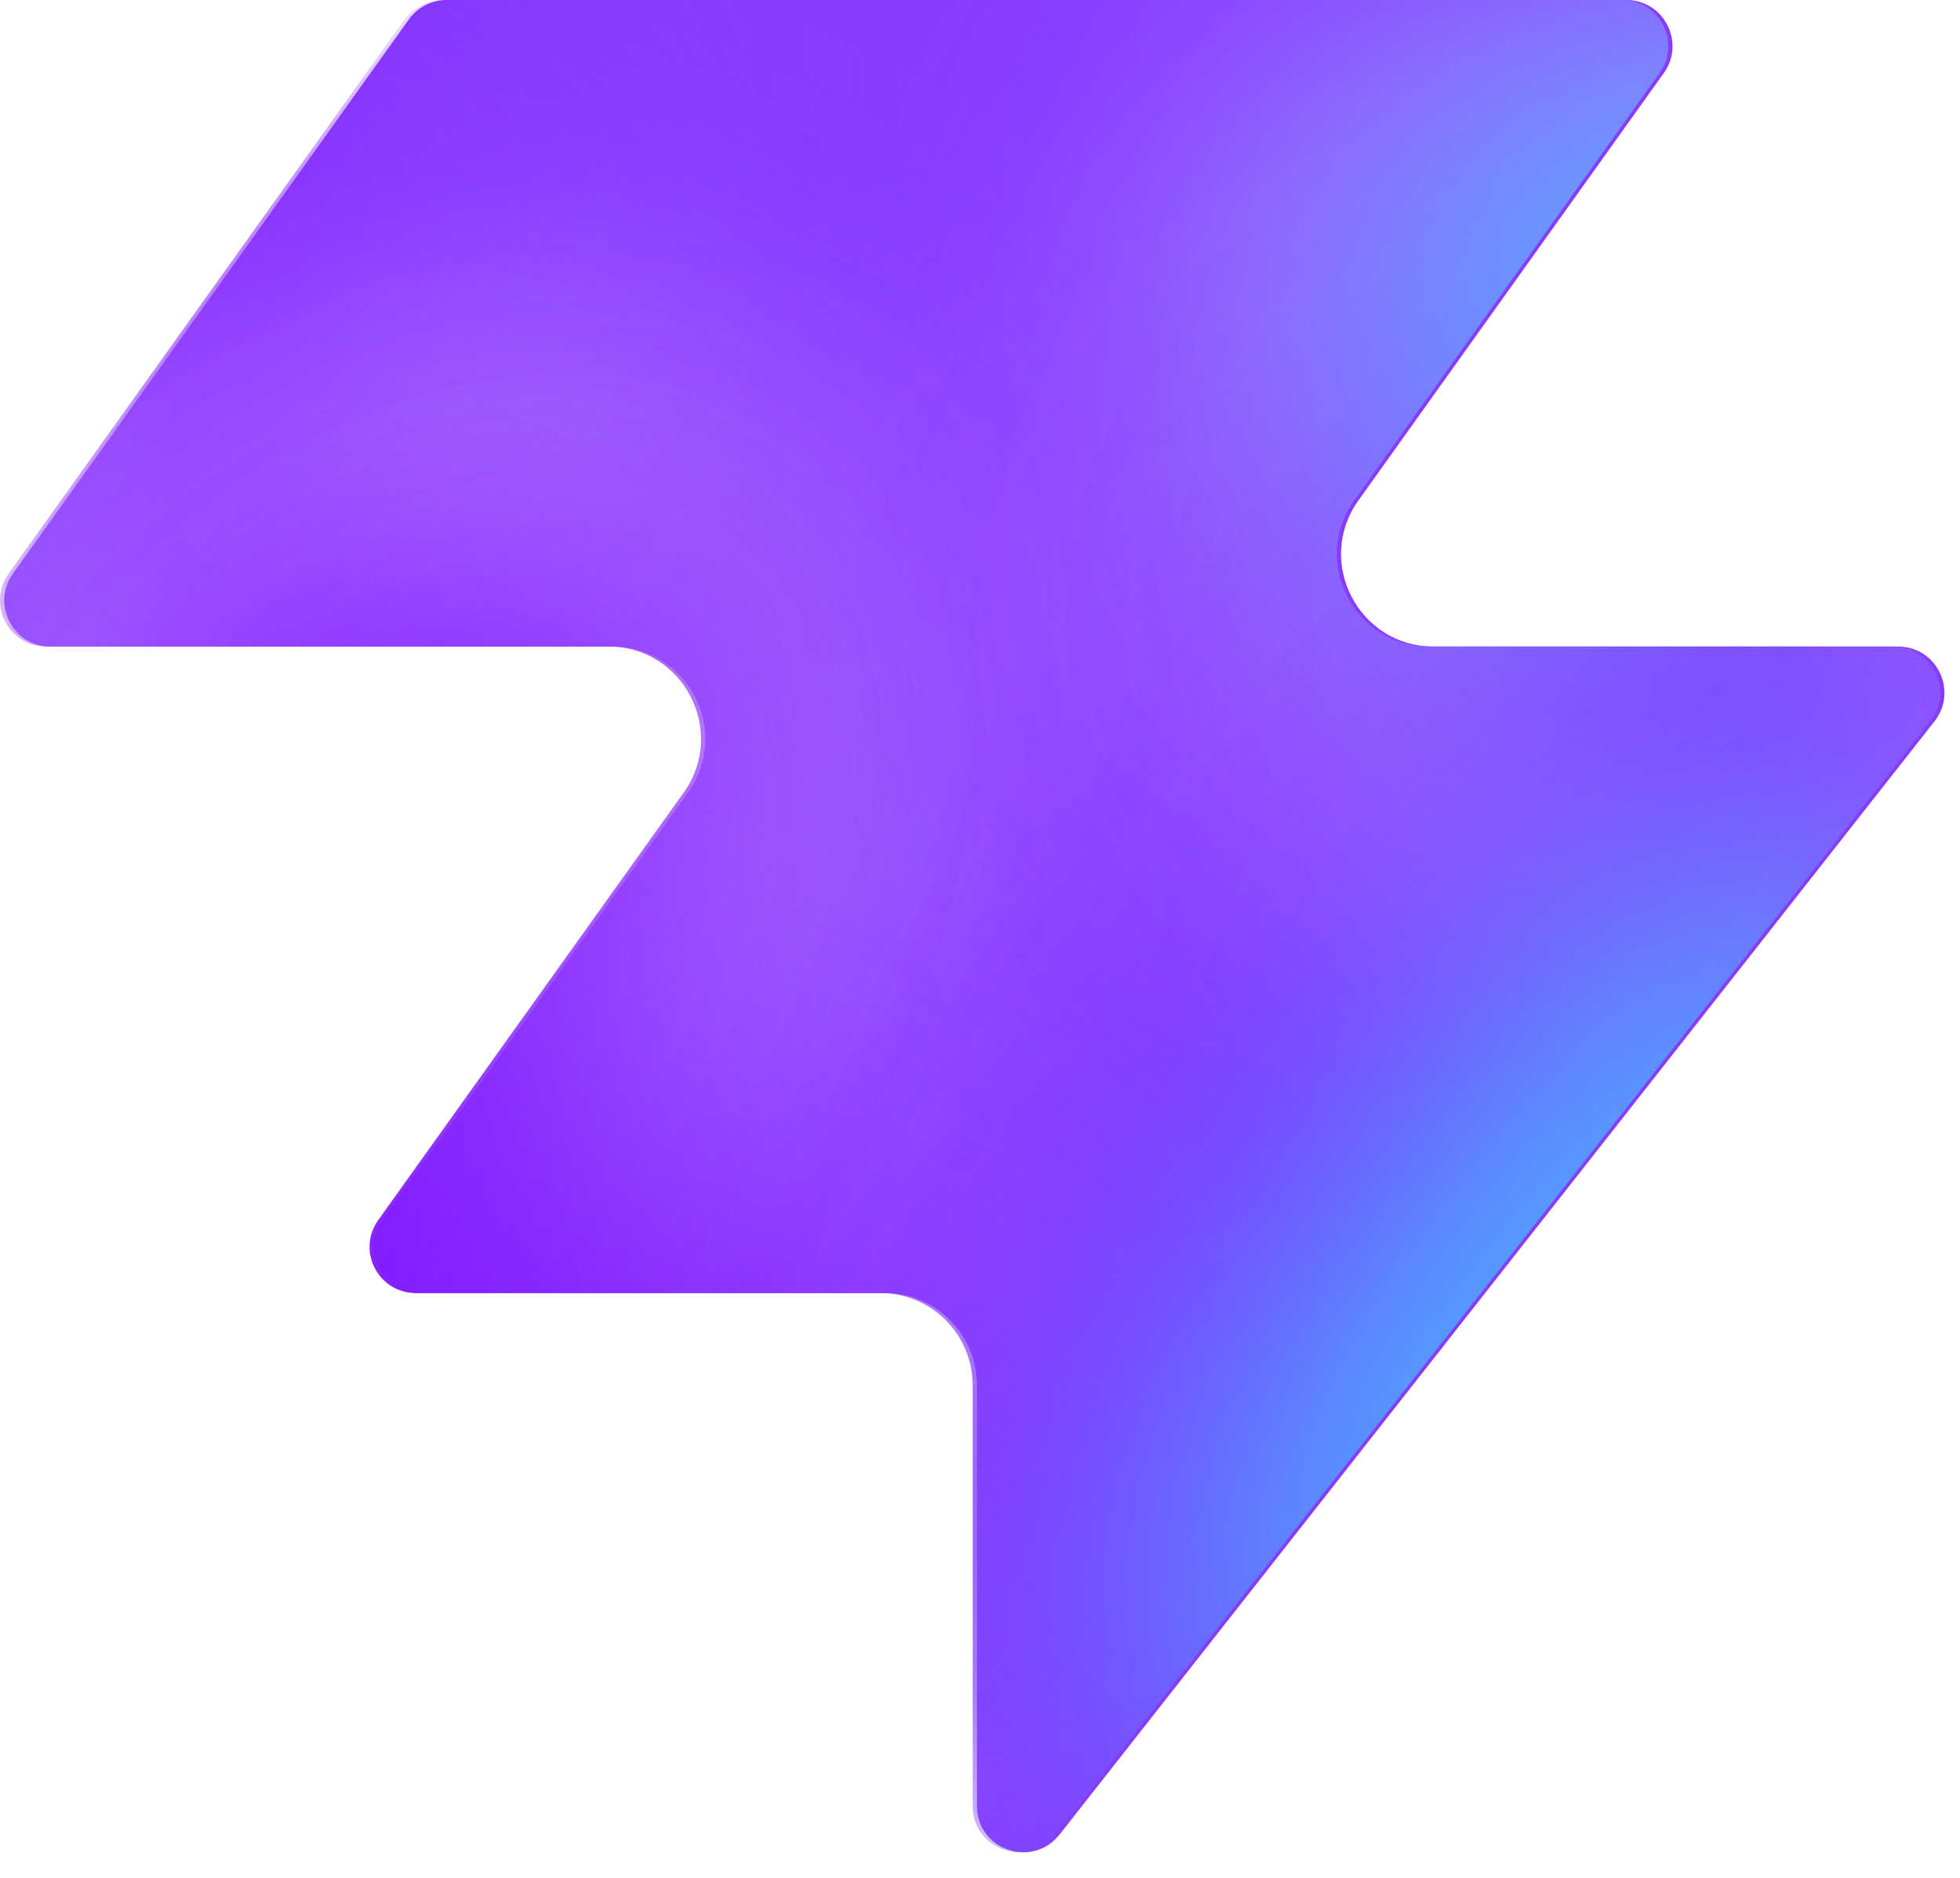
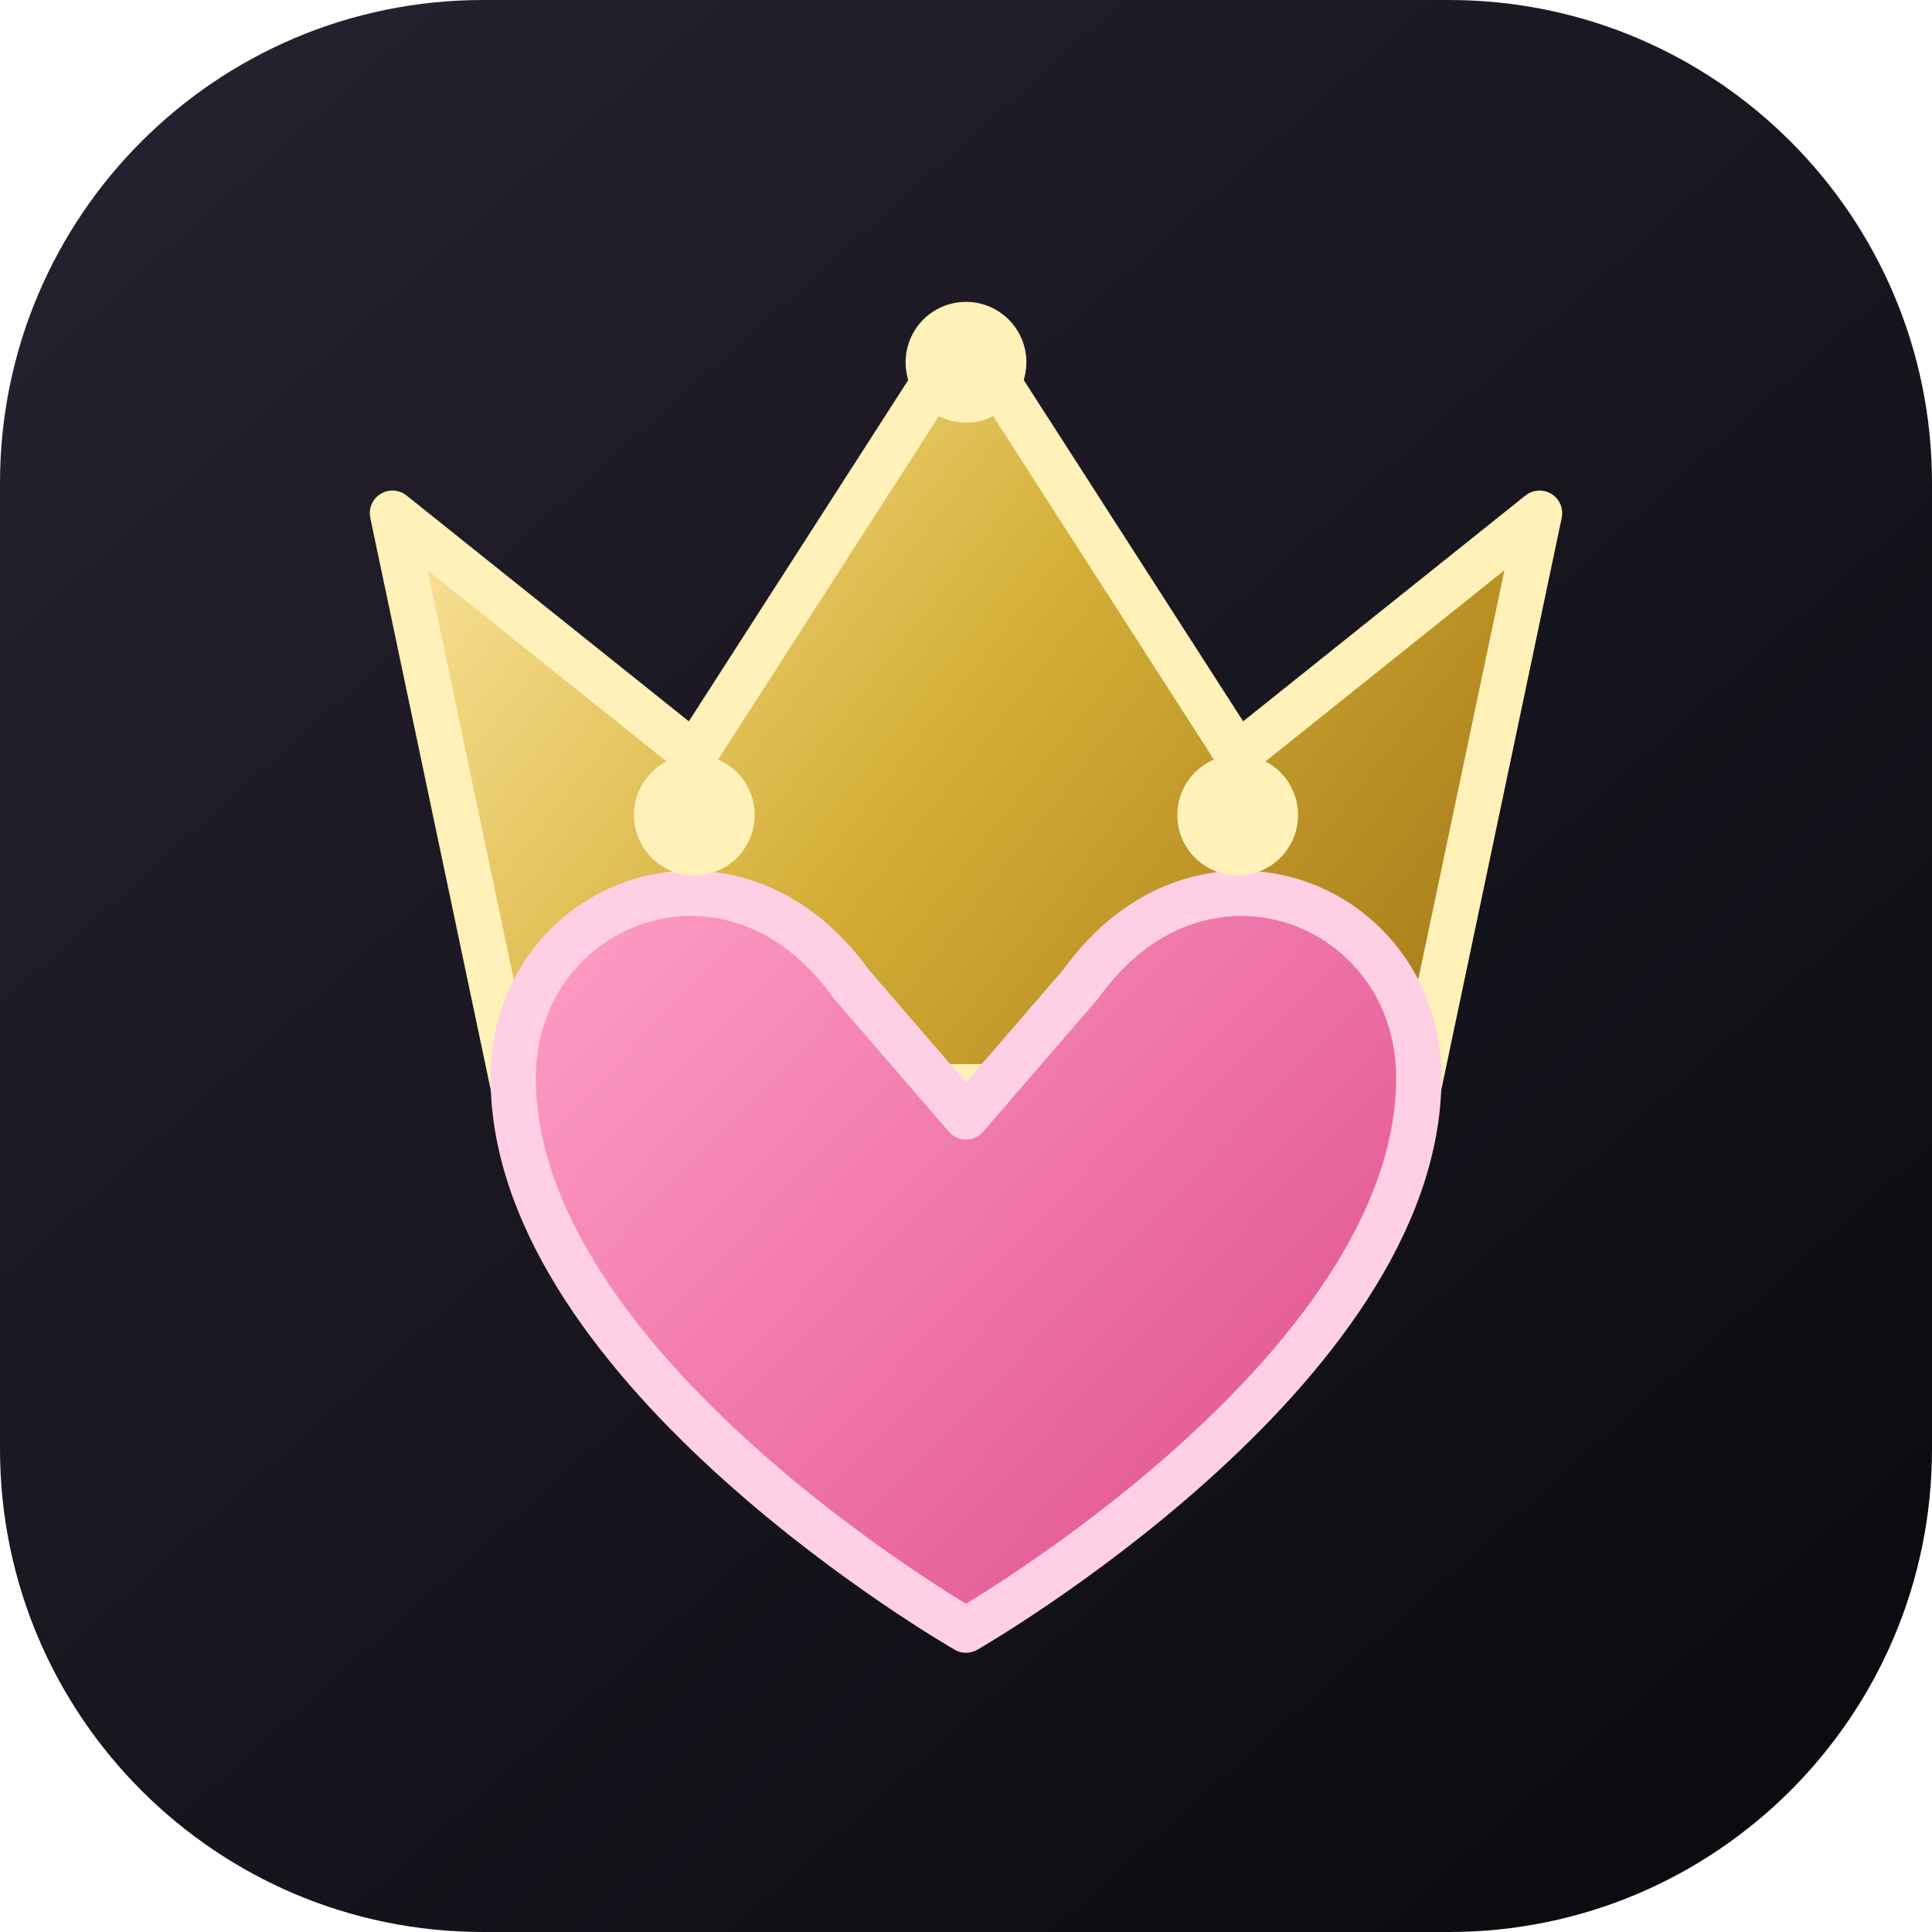
- <svg xmlns="http://www.w3.org/2000/svg" width="48" height="46" fill="none" viewBox="0 0 48 46">
-   <path fill="#863bff" d="M25.946 44.938c-.664.845-2.021.375-2.021-.698V33.937a2.26 2.26 0 0 0-2.262-2.262H10.287c-.92 0-1.456-1.04-.92-1.788l7.48-10.471c1.07-1.497 0-3.578-1.842-3.578H1.237c-.92 0-1.456-1.04-.92-1.788L10.013.474c.214-.297.556-.474.92-.474h28.894c.92 0 1.456 1.04.92 1.788l-7.48 10.471c-1.07 1.498 0 3.579 1.842 3.579h11.377c.943 0 1.473 1.088.89 1.83L25.947 44.94z" style="fill:#863bff;fill:color(display-p3 .525 .23 1);fill-opacity:1" />
-   <mask id="a" width="48" height="46" x="0" y="0" maskUnits="userSpaceOnUse" style="mask-type:alpha">
-     <path fill="#000" d="M25.842 44.938c-.664.844-2.021.375-2.021-.698V33.937a2.26 2.26 0 0 0-2.262-2.262H10.183c-.92 0-1.456-1.04-.92-1.788l7.48-10.471c1.07-1.498 0-3.579-1.842-3.579H1.133c-.92 0-1.456-1.04-.92-1.787L9.91.473c.214-.297.556-.474.92-.474h28.894c.92 0 1.456 1.04.92 1.788l-7.48 10.471c-1.07 1.498 0 3.578 1.842 3.578h11.377c.943 0 1.473 1.088.89 1.832L25.843 44.94z" style="fill:#000;fill-opacity:1" />
-   </mask>
-   <g mask="url(#a)">
-     <g filter="url(#b)">
-       <ellipse cx="5.508" cy="14.704" fill="#ede6ff" rx="5.508" ry="14.704" style="fill:#ede6ff;fill:color(display-p3 .927 .903 1);fill-opacity:1" transform="matrix(.00324 1 1 -.00324 -4.47 31.516)" />
-     </g>
-     <g filter="url(#c)">
-       <ellipse cx="10.399" cy="29.851" fill="#ede6ff" rx="10.399" ry="29.851" style="fill:#ede6ff;fill:color(display-p3 .927 .903 1);fill-opacity:1" transform="matrix(.00324 1 1 -.00324 -39.328 7.883)" />
-     </g>
-     <g filter="url(#d)">
-       <ellipse cx="5.508" cy="30.487" fill="#7e14ff" rx="5.508" ry="30.487" style="fill:#7e14ff;fill:color(display-p3 .492 .077 1);fill-opacity:1" transform="rotate(89.814 -25.913 -14.639)scale(1 -1)" />
-     </g>
-     <g filter="url(#e)">
-       <ellipse cx="5.508" cy="30.599" fill="#7e14ff" rx="5.508" ry="30.599" style="fill:#7e14ff;fill:color(display-p3 .492 .077 1);fill-opacity:1" transform="rotate(89.814 -32.644 -3.334)scale(1 -1)" />
-     </g>
-     <g filter="url(#f)">
-       <ellipse cx="5.508" cy="30.599" fill="#7e14ff" rx="5.508" ry="30.599" style="fill:#7e14ff;fill:color(display-p3 .492 .077 1);fill-opacity:1" transform="matrix(.00324 1 1 -.00324 -34.34 30.47)" />
-     </g>
-     <g filter="url(#g)">
-       <ellipse cx="14.072" cy="22.078" fill="#ede6ff" rx="14.072" ry="22.078" style="fill:#ede6ff;fill:color(display-p3 .927 .903 1);fill-opacity:1" transform="rotate(93.35 24.506 48.493)scale(-1 1)" />
-     </g>
-     <g filter="url(#h)">
-       <ellipse cx="3.47" cy="21.501" fill="#7e14ff" rx="3.47" ry="21.501" style="fill:#7e14ff;fill:color(display-p3 .492 .077 1);fill-opacity:1" transform="rotate(89.009 28.708 47.59)scale(-1 1)" />
-     </g>
-     <g filter="url(#i)">
-       <ellipse cx="3.47" cy="21.501" fill="#7e14ff" rx="3.47" ry="21.501" style="fill:#7e14ff;fill:color(display-p3 .492 .077 1);fill-opacity:1" transform="rotate(89.009 28.708 47.59)scale(-1 1)" />
-     </g>
-     <g filter="url(#j)">
-       <ellipse cx=".387" cy="8.972" fill="#7e14ff" rx="4.407" ry="29.108" style="fill:#7e14ff;fill:color(display-p3 .492 .077 1);fill-opacity:1" transform="rotate(39.51 .387 8.972)" />
-     </g>
-     <g filter="url(#k)">
-       <ellipse cx="47.523" cy="-6.092" fill="#7e14ff" rx="4.407" ry="29.108" style="fill:#7e14ff;fill:color(display-p3 .492 .077 1);fill-opacity:1" transform="rotate(37.892 47.523 -6.092)" />
-     </g>
-     <g filter="url(#l)">
-       <ellipse cx="41.412" cy="6.333" fill="#47bfff" rx="5.971" ry="9.665" style="fill:#47bfff;fill:color(display-p3 .28 .748 1);fill-opacity:1" transform="rotate(37.892 41.412 6.333)" />
-     </g>
-     <g filter="url(#m)">
-       <ellipse cx="-1.879" cy="38.332" fill="#7e14ff" rx="4.407" ry="29.108" style="fill:#7e14ff;fill:color(display-p3 .492 .077 1);fill-opacity:1" transform="rotate(37.892 -1.88 38.332)" />
-     </g>
-     <g filter="url(#n)">
-       <ellipse cx="-1.879" cy="38.332" fill="#7e14ff" rx="4.407" ry="29.108" style="fill:#7e14ff;fill:color(display-p3 .492 .077 1);fill-opacity:1" transform="rotate(37.892 -1.88 38.332)" />
-     </g>
-     <g filter="url(#o)">
-       <ellipse cx="35.651" cy="29.907" fill="#7e14ff" rx="4.407" ry="29.108" style="fill:#7e14ff;fill:color(display-p3 .492 .077 1);fill-opacity:1" transform="rotate(37.892 35.651 29.907)" />
-     </g>
-     <g filter="url(#p)">
-       <ellipse cx="38.418" cy="32.4" fill="#47bfff" rx="5.971" ry="15.297" style="fill:#47bfff;fill:color(display-p3 .28 .748 1);fill-opacity:1" transform="rotate(37.892 38.418 32.4)" />
-     </g>
-   </g>
+ <svg xmlns="http://www.w3.org/2000/svg" viewBox="0 0 64 64" role="img" aria-labelledby="title desc">
  <defs>
-     <filter id="b" width="60.045" height="41.654" x="-19.77" y="16.149" color-interpolation-filters="sRGB" filterUnits="userSpaceOnUse">
-       <feFlood flood-opacity="0" result="BackgroundImageFix" />
-       <feBlend in="SourceGraphic" in2="BackgroundImageFix" result="shape" />
-       <feGaussianBlur result="effect1_foregroundBlur_2002_17158" stdDeviation="7.659" />
-     </filter>
-     <filter id="c" width="90.34" height="51.437" x="-54.613" y="-7.533" color-interpolation-filters="sRGB" filterUnits="userSpaceOnUse">
-       <feFlood flood-opacity="0" result="BackgroundImageFix" />
-       <feBlend in="SourceGraphic" in2="BackgroundImageFix" result="shape" />
-       <feGaussianBlur result="effect1_foregroundBlur_2002_17158" stdDeviation="7.659" />
-     </filter>
-     <filter id="d" width="79.355" height="29.4" x="-49.64" y="2.03" color-interpolation-filters="sRGB" filterUnits="userSpaceOnUse">
-       <feFlood flood-opacity="0" result="BackgroundImageFix" />
-       <feBlend in="SourceGraphic" in2="BackgroundImageFix" result="shape" />
-       <feGaussianBlur result="effect1_foregroundBlur_2002_17158" stdDeviation="4.596" />
-     </filter>
-     <filter id="e" width="79.579" height="29.4" x="-45.045" y="20.029" color-interpolation-filters="sRGB" filterUnits="userSpaceOnUse">
-       <feFlood flood-opacity="0" result="BackgroundImageFix" />
-       <feBlend in="SourceGraphic" in2="BackgroundImageFix" result="shape" />
-       <feGaussianBlur result="effect1_foregroundBlur_2002_17158" stdDeviation="4.596" />
-     </filter>
-     <filter id="f" width="79.579" height="29.4" x="-43.513" y="21.178" color-interpolation-filters="sRGB" filterUnits="userSpaceOnUse">
-       <feFlood flood-opacity="0" result="BackgroundImageFix" />
-       <feBlend in="SourceGraphic" in2="BackgroundImageFix" result="shape" />
-       <feGaussianBlur result="effect1_foregroundBlur_2002_17158" stdDeviation="4.596" />
-     </filter>
-     <filter id="g" width="74.749" height="58.852" x="15.756" y="-17.901" color-interpolation-filters="sRGB" filterUnits="userSpaceOnUse">
-       <feFlood flood-opacity="0" result="BackgroundImageFix" />
-       <feBlend in="SourceGraphic" in2="BackgroundImageFix" result="shape" />
-       <feGaussianBlur result="effect1_foregroundBlur_2002_17158" stdDeviation="7.659" />
-     </filter>
-     <filter id="h" width="61.377" height="25.362" x="23.548" y="2.284" color-interpolation-filters="sRGB" filterUnits="userSpaceOnUse">
-       <feFlood flood-opacity="0" result="BackgroundImageFix" />
-       <feBlend in="SourceGraphic" in2="BackgroundImageFix" result="shape" />
-       <feGaussianBlur result="effect1_foregroundBlur_2002_17158" stdDeviation="4.596" />
-     </filter>
-     <filter id="i" width="61.377" height="25.362" x="23.548" y="2.284" color-interpolation-filters="sRGB" filterUnits="userSpaceOnUse">
-       <feFlood flood-opacity="0" result="BackgroundImageFix" />
-       <feBlend in="SourceGraphic" in2="BackgroundImageFix" result="shape" />
-       <feGaussianBlur result="effect1_foregroundBlur_2002_17158" stdDeviation="4.596" />
-     </filter>
-     <filter id="j" width="56.045" height="63.649" x="-27.636" y="-22.853" color-interpolation-filters="sRGB" filterUnits="userSpaceOnUse">
-       <feFlood flood-opacity="0" result="BackgroundImageFix" />
-       <feBlend in="SourceGraphic" in2="BackgroundImageFix" result="shape" />
-       <feGaussianBlur result="effect1_foregroundBlur_2002_17158" stdDeviation="4.596" />
-     </filter>
-     <filter id="k" width="54.814" height="64.646" x="20.116" y="-38.415" color-interpolation-filters="sRGB" filterUnits="userSpaceOnUse">
-       <feFlood flood-opacity="0" result="BackgroundImageFix" />
-       <feBlend in="SourceGraphic" in2="BackgroundImageFix" result="shape" />
-       <feGaussianBlur result="effect1_foregroundBlur_2002_17158" stdDeviation="4.596" />
-     </filter>
-     <filter id="l" width="33.541" height="35.313" x="24.641" y="-11.323" color-interpolation-filters="sRGB" filterUnits="userSpaceOnUse">
-       <feFlood flood-opacity="0" result="BackgroundImageFix" />
-       <feBlend in="SourceGraphic" in2="BackgroundImageFix" result="shape" />
-       <feGaussianBlur result="effect1_foregroundBlur_2002_17158" stdDeviation="4.596" />
-     </filter>
-     <filter id="m" width="54.814" height="64.646" x="-29.286" y="6.009" color-interpolation-filters="sRGB" filterUnits="userSpaceOnUse">
-       <feFlood flood-opacity="0" result="BackgroundImageFix" />
-       <feBlend in="SourceGraphic" in2="BackgroundImageFix" result="shape" />
-       <feGaussianBlur result="effect1_foregroundBlur_2002_17158" stdDeviation="4.596" />
-     </filter>
-     <filter id="n" width="54.814" height="64.646" x="-29.286" y="6.009" color-interpolation-filters="sRGB" filterUnits="userSpaceOnUse">
-       <feFlood flood-opacity="0" result="BackgroundImageFix" />
-       <feBlend in="SourceGraphic" in2="BackgroundImageFix" result="shape" />
-       <feGaussianBlur result="effect1_foregroundBlur_2002_17158" stdDeviation="4.596" />
-     </filter>
-     <filter id="o" width="54.814" height="64.646" x="8.244" y="-2.416" color-interpolation-filters="sRGB" filterUnits="userSpaceOnUse">
-       <feFlood flood-opacity="0" result="BackgroundImageFix" />
-       <feBlend in="SourceGraphic" in2="BackgroundImageFix" result="shape" />
-       <feGaussianBlur result="effect1_foregroundBlur_2002_17158" stdDeviation="4.596" />
-     </filter>
-     <filter id="p" width="39.409" height="43.623" x="18.713" y="10.588" color-interpolation-filters="sRGB" filterUnits="userSpaceOnUse">
-       <feFlood flood-opacity="0" result="BackgroundImageFix" />
-       <feBlend in="SourceGraphic" in2="BackgroundImageFix" result="shape" />
-       <feGaussianBlur result="effect1_foregroundBlur_2002_17158" stdDeviation="4.596" />
-     </filter>
+     <linearGradient id="night" x1="8" y1="4" x2="58" y2="60" gradientUnits="userSpaceOnUse">
+       <stop stop-color="#24202d" />
+       <stop offset="1" stop-color="#0b0b10" />
+     </linearGradient>
+     <linearGradient id="gold" x1="16" y1="11" x2="48" y2="36" gradientUnits="userSpaceOnUse">
+       <stop stop-color="#ffe9a3" />
+       <stop offset="0.5" stop-color="#d4af37" />
+       <stop offset="1" stop-color="#a67918" />
+     </linearGradient>
+     <linearGradient id="heart" x1="19" y1="28" x2="45" y2="53" gradientUnits="userSpaceOnUse">
+       <stop stop-color="#ff9fc7" />
+       <stop offset="1" stop-color="#df4e8d" />
+     </linearGradient>
  </defs>
+   <rect width="64" height="64" rx="16" fill="url(#night)" />
+   <path d="M13 17 23 25l9-14 9 14 10-8-4 19H17l-4-19Z" fill="url(#gold)" stroke="#fff1b8" stroke-linejoin="round" stroke-width="1.5" />
+   <path d="M18 36h28v4H18z" fill="#d4af37" />
+   <path d="M32 54S17 45.4 17 35.7c0-5.8 7.2-8.7 11.2-3.1L32 37l3.8-4.4c4-5.6 11.2-2.7 11.2 3.1C47 45.4 32 54 32 54Z" fill="url(#heart)" stroke="#ffd0e4" stroke-linejoin="round" stroke-width="1.5" />
+   <circle cx="23" cy="27" r="2" fill="#fff1b8" />
+   <circle cx="32" cy="12" r="2" fill="#fff1b8" />
+   <circle cx="41" cy="27" r="2" fill="#fff1b8" />
</svg>
